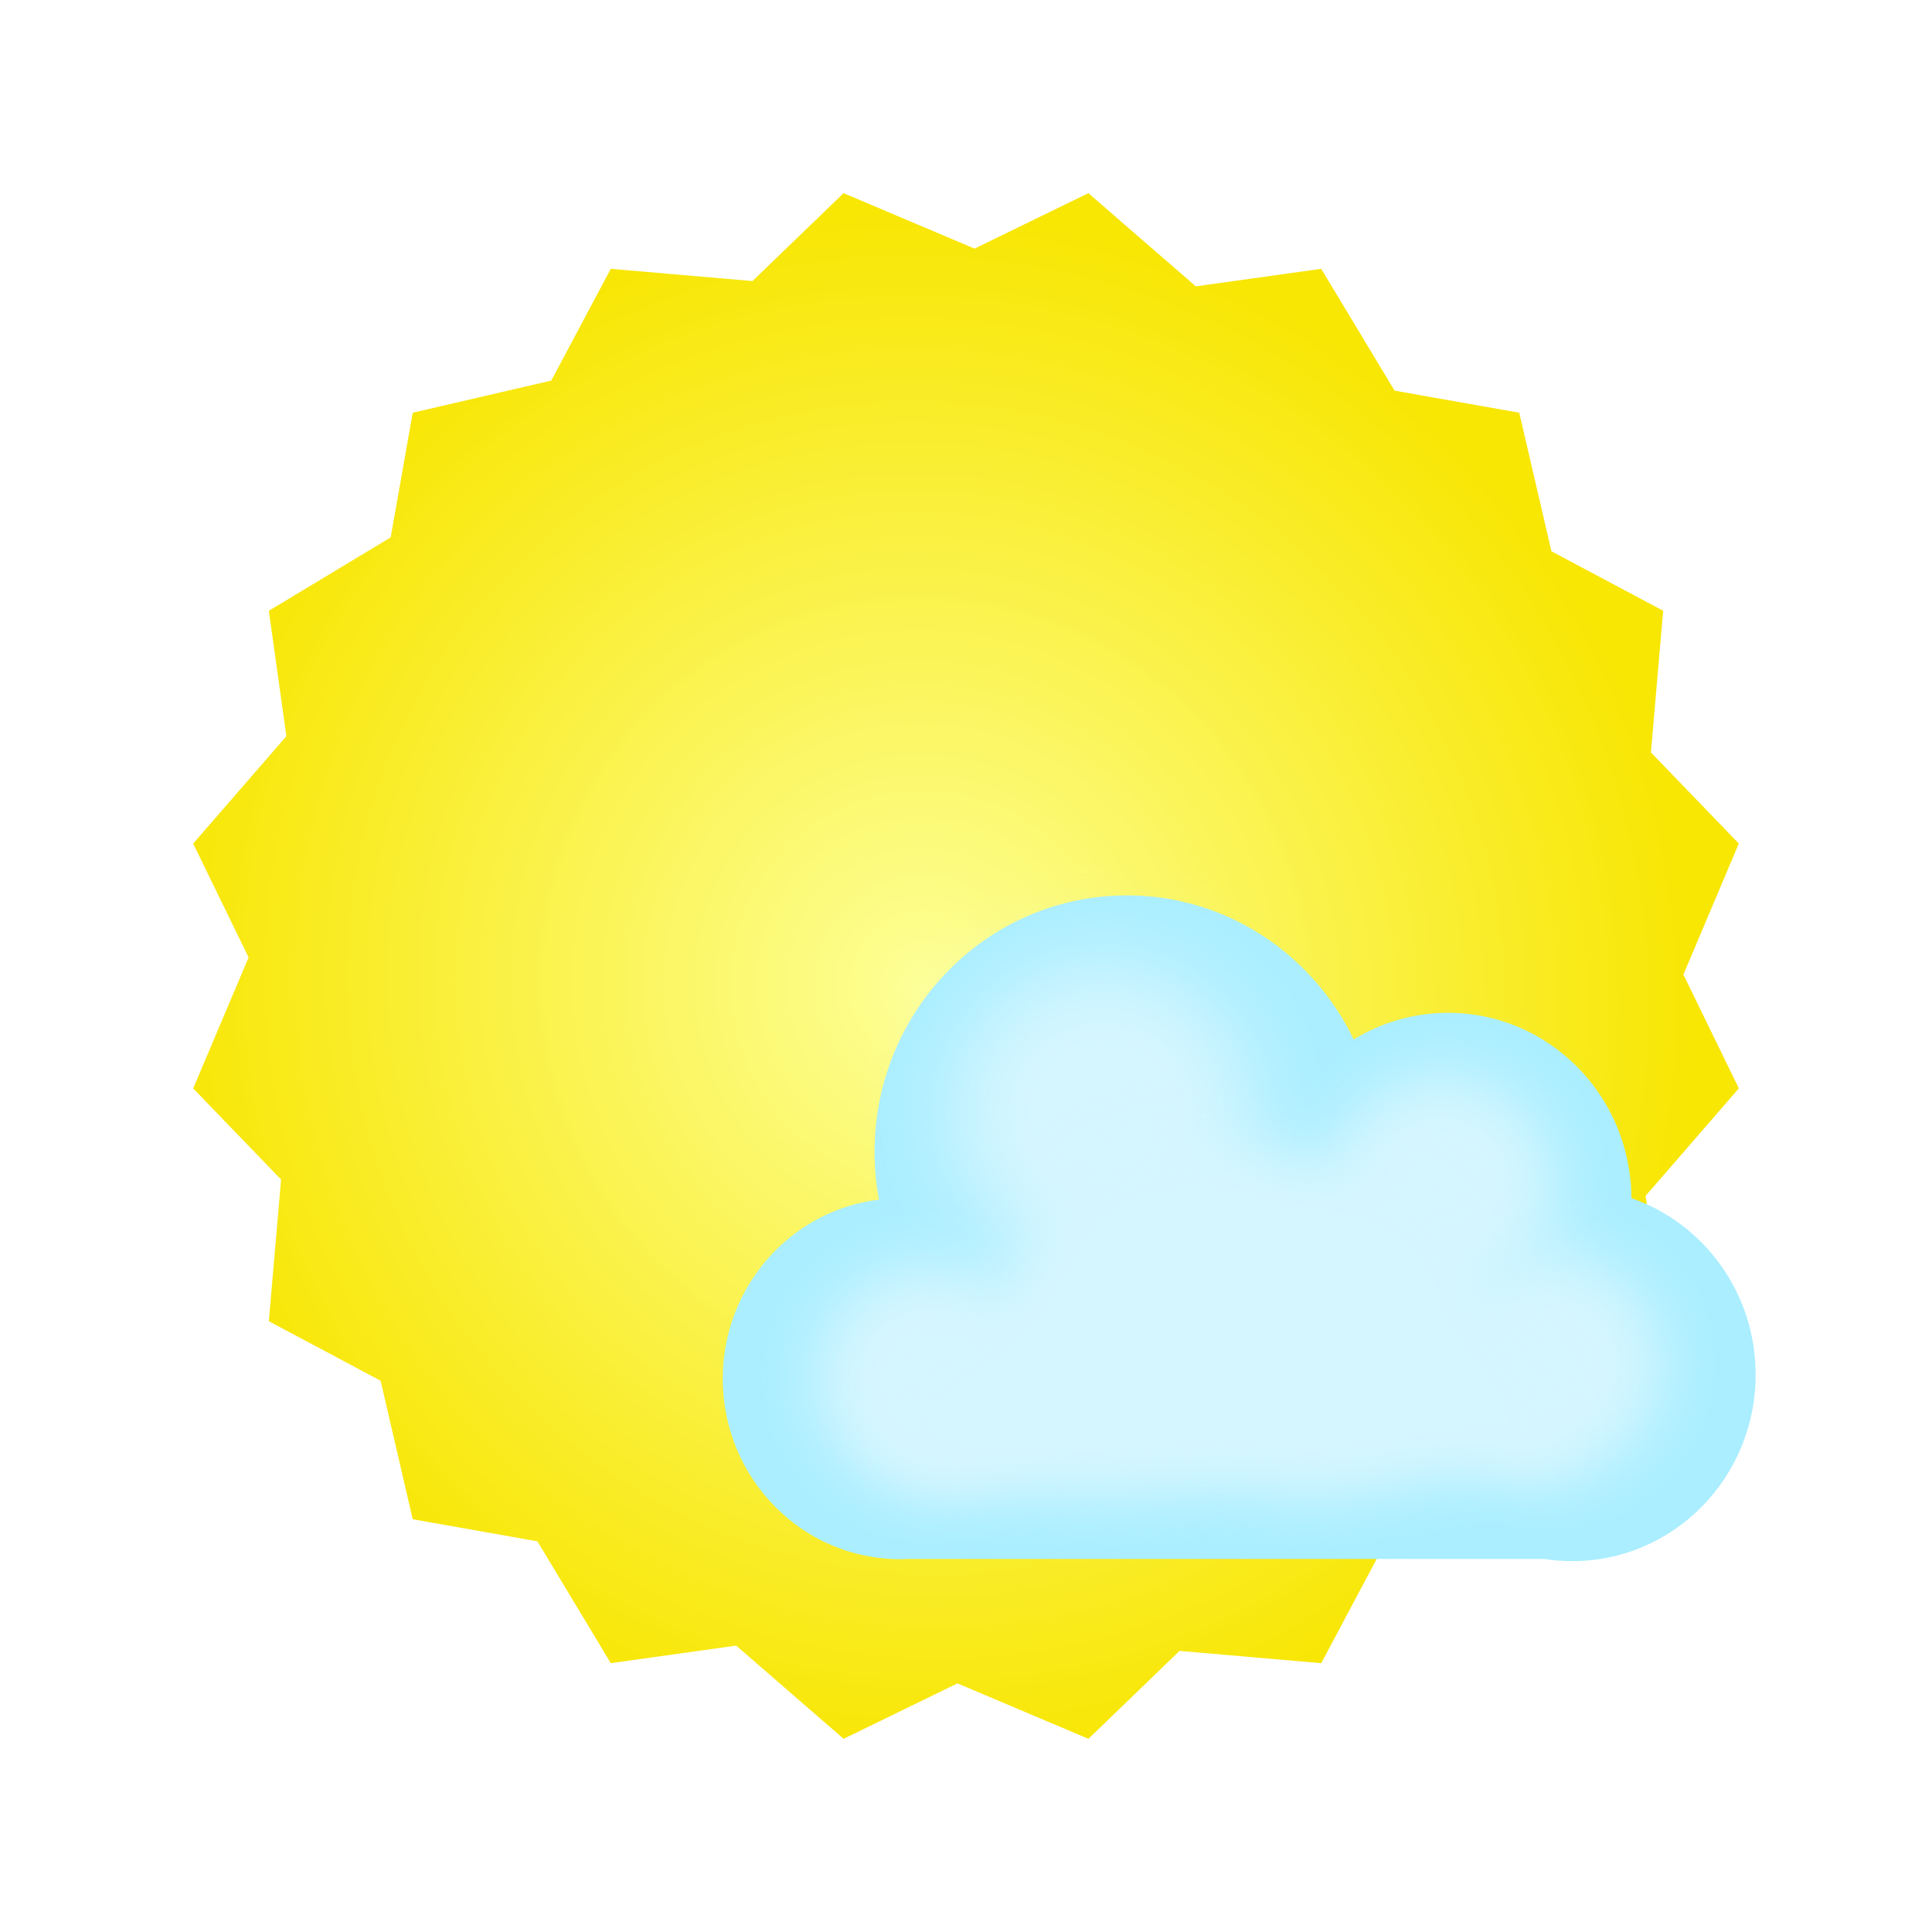
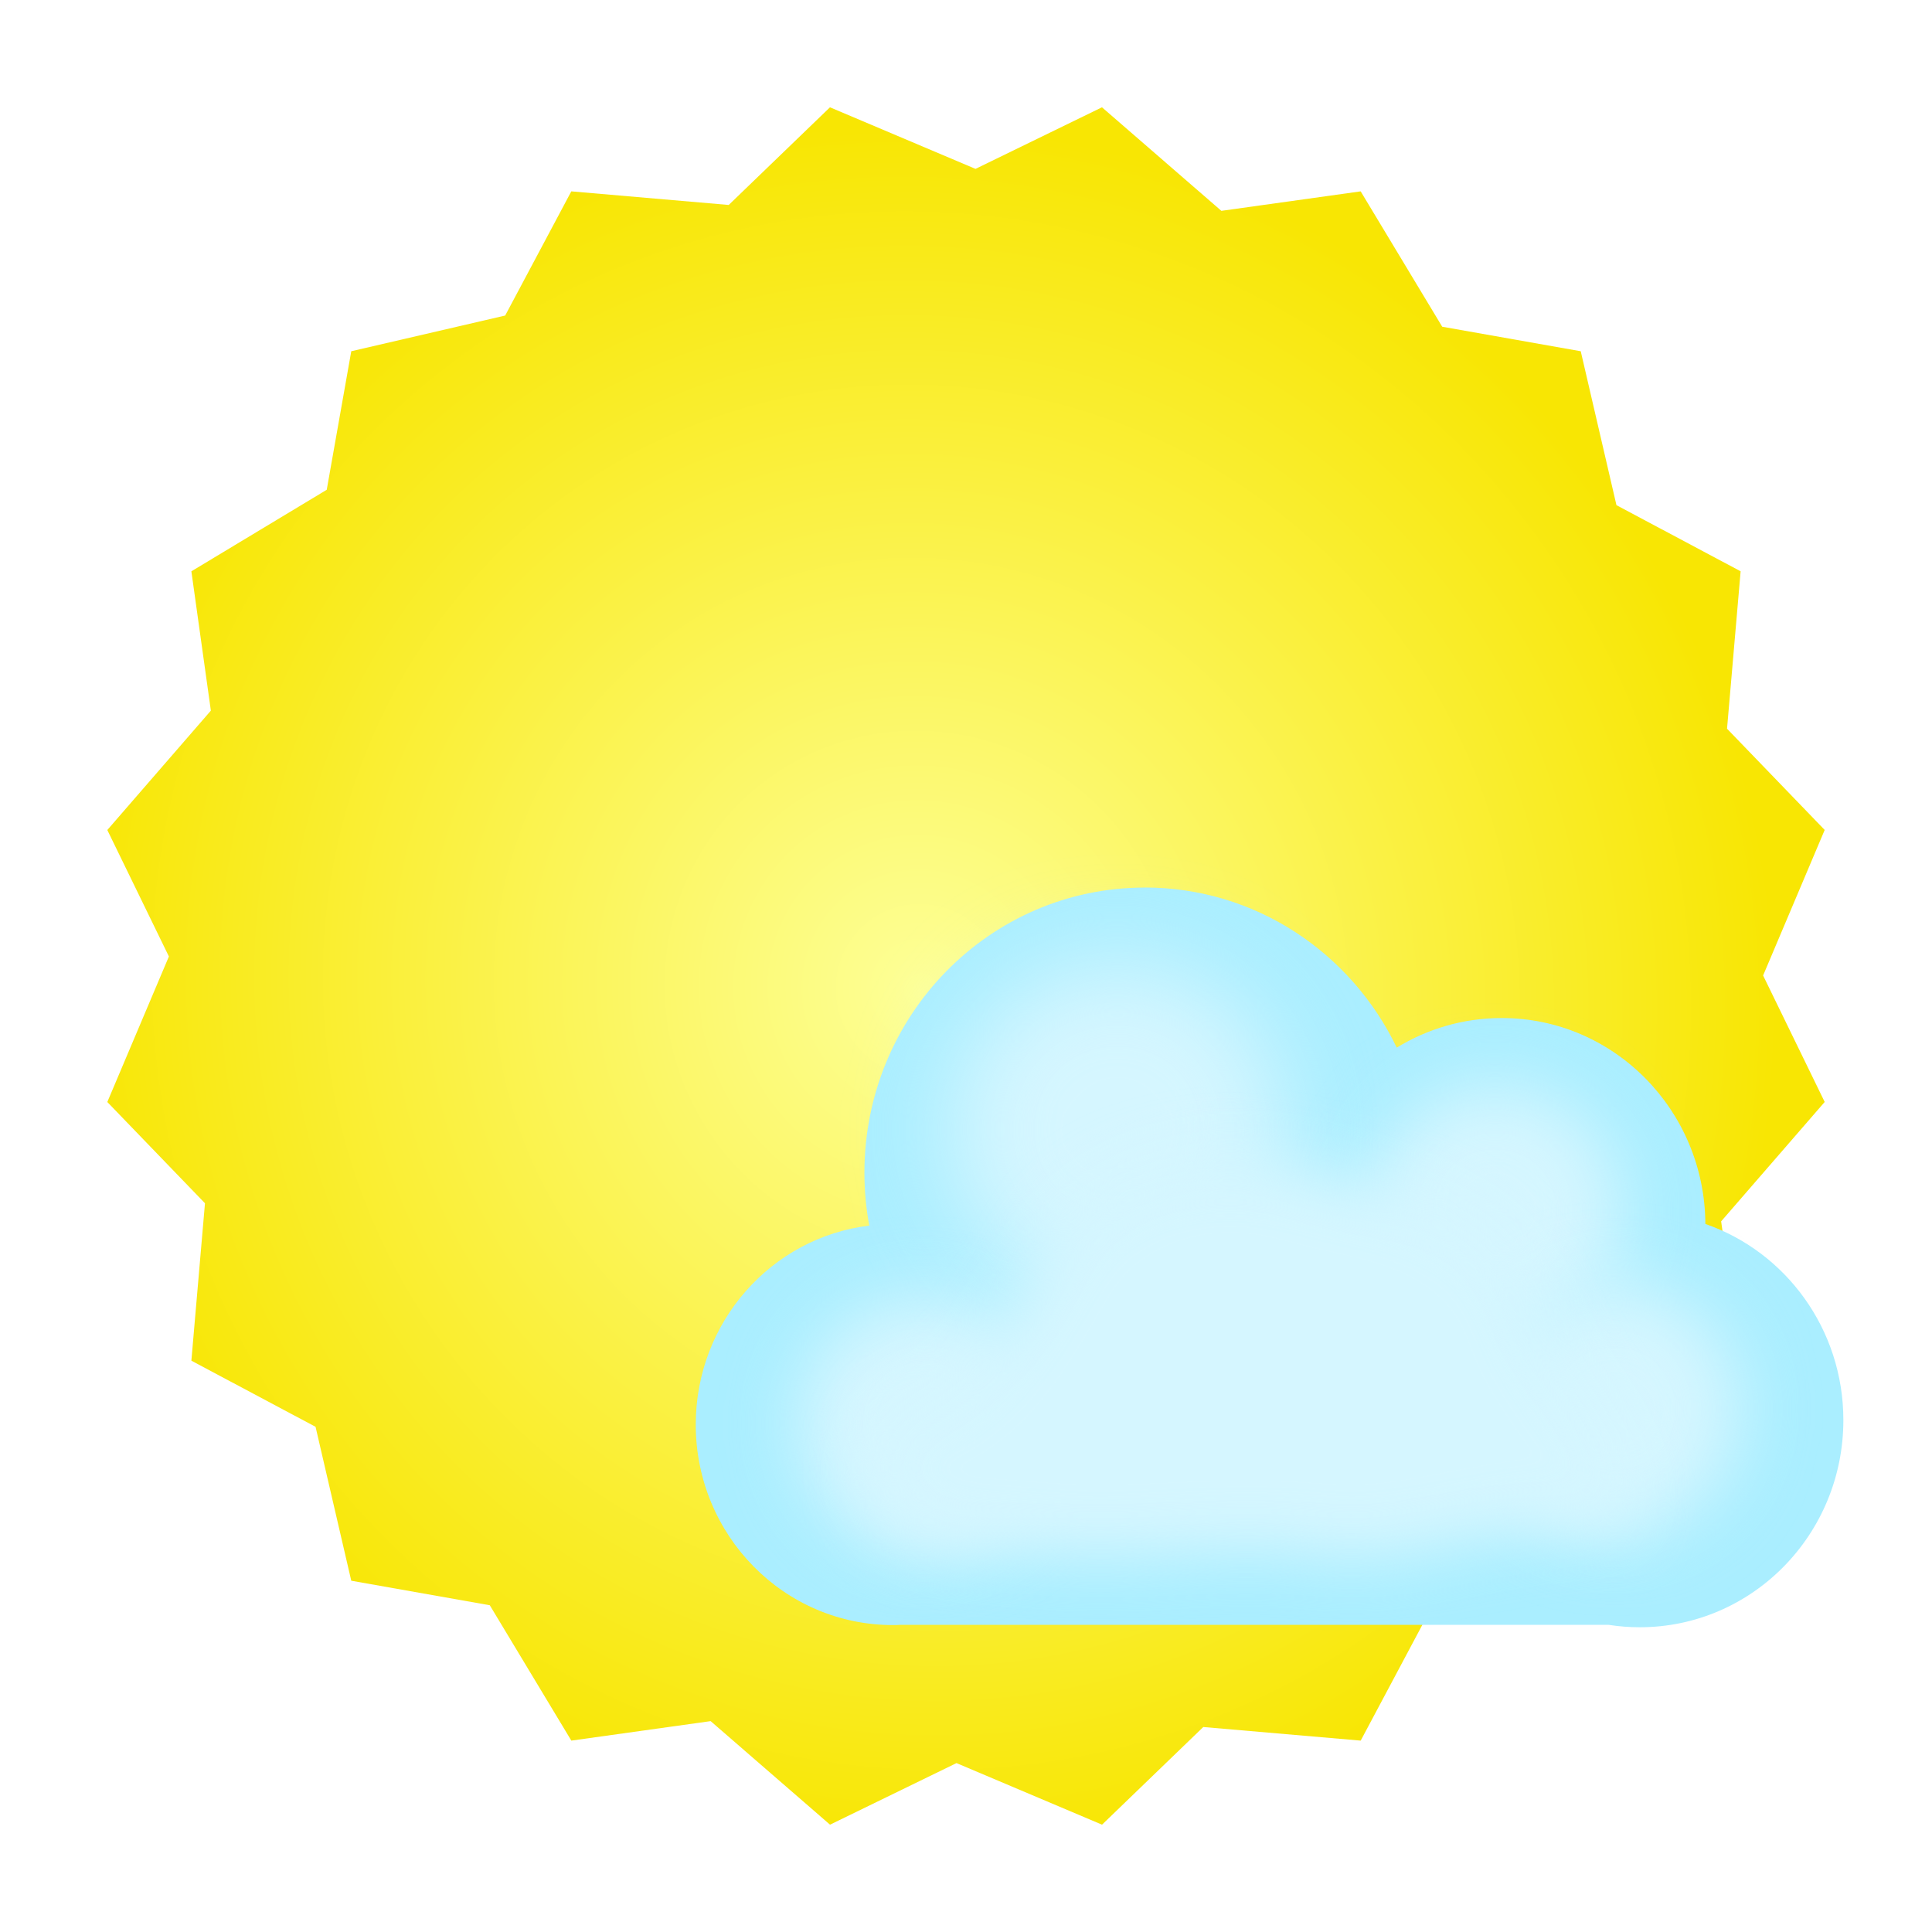
- <svg xmlns="http://www.w3.org/2000/svg" xmlns:xlink="http://www.w3.org/1999/xlink" width="100" height="100" id="svg3839" version="1.1">
+ <svg xmlns="http://www.w3.org/2000/svg" xmlns:xlink="http://www.w3.org/1999/xlink" width="96" height="96" viewBox="5 5 90 90" id="svg3839" version="1.1">
  <defs id="defs3841">
    <linearGradient id="linearGradient3882-5">
      <stop style="stop-color:#404040;stop-opacity:1;" offset="0" id="stop3884-1" />
      <stop style="stop-color:#808080;stop-opacity:1;" offset="1" id="stop3886-5" />
    </linearGradient>
    <radialGradient r="14.859" fy="78.053" fx="77.871" cy="78.053" cx="77.871" gradientTransform="matrix(0.5131857,0.8888638,-0.8660252,0.5000004,105.5042,-30.18999)" gradientUnits="userSpaceOnUse" id="radialGradient4378" xlink:href="#linearGradient5789-6" />
    <linearGradient id="linearGradient5789-6">
      <stop id="stop5791-8" offset="0" style="stop-color:#f7f7f7;stop-opacity:1;" />
      <stop id="stop5793-8" offset="1" style="stop-color:#d0d3d4;stop-opacity:1;" />
    </linearGradient>
    <radialGradient r="9.27" fy="247.498" fx="122.966" cy="247.498" cx="122.966" gradientTransform="matrix(0.2876795,0.4921726,-0.4889214,0.2857791,208.5988,116.2478)" gradientUnits="userSpaceOnUse" id="radialGradient4380" xlink:href="#linearGradient5862" />
    <linearGradient id="linearGradient5862">
      <stop style="stop-color:#5c5c5c;stop-opacity:1" offset="0" id="stop5864" />
      <stop style="stop-color:#232323;stop-opacity:1" offset="1" id="stop5866" />
    </linearGradient>
-     <filter color-interpolation-filters="sRGB" id="filter5817">
-       <feGaussianBlur stdDeviation="0.208" id="feGaussianBlur5819" />
-     </filter>
    <linearGradient y2="205.446" x2="8.304" y1="189.249" x1="8.304" gradientUnits="userSpaceOnUse" id="linearGradient5011-6">
      <stop id="stop5013-0" style="stop-color:#c2ffff;stop-opacity:1;" offset="0" />
      <stop id="stop5015-3" style="stop-color:#9DCAEA" offset="1" />
    </linearGradient>
    <radialGradient r="40.307" fy="-930.557" fx="2184.907" cy="-930.557" cx="2184.907" gradientTransform="matrix(0.5975299,0.8019498,-0.8018833,0.5974807,133.1623,-2126.753)" gradientUnits="userSpaceOnUse" id="radialGradient9241" xlink:href="#linearGradient3882-5" />
    <radialGradient xlink:href="#linearGradient5011-6" id="radialGradient9276" gradientUnits="userSpaceOnUse" gradientTransform="matrix(10.21596,-8.7059644e-6,7.4256772e-6,8.713617,-397.6177,622.9592)" cx="42.347" cy="43.082" fx="42.347" fy="43.082" r="3.328" />
    <radialGradient xlink:href="#linearGradient5368" id="radialGradient121392" gradientUnits="userSpaceOnUse" gradientTransform="matrix(0.6957105,0.6957105,-0.712963,0.7129589,205.9447,138.8754)" cx="77.995" cy="78.256" fx="77.995" fy="78.256" r="14.859" />
    <linearGradient id="linearGradient5368">
      <stop style="stop-color:#853500;stop-opacity:1;" offset="0" id="stop5370" />
      <stop style="stop-color:#552200;stop-opacity:1;" offset="1" id="stop5372" />
    </linearGradient>
    <radialGradient xlink:href="#linearGradient5368" id="radialGradient9369" gradientUnits="userSpaceOnUse" gradientTransform="matrix(1.870818,1.857162,-1.917211,1.903206,53.88504,708.6824)" cx="77.995" cy="78.256" fx="77.995" fy="78.256" r="14.859" />
    <radialGradient r="14.859" fy="78.053" fx="77.871" cy="78.053" cx="77.871" gradientTransform="matrix(0.493512,0.854788,-0.8328249,0.4808322,187.8425,223.0109)" gradientUnits="userSpaceOnUse" id="radialGradient4469" xlink:href="#linearGradient6104" />
    <linearGradient id="linearGradient6104">
      <stop id="stop6106" offset="0" style="stop-color:#ebebeb;stop-opacity:1;" />
      <stop id="stop6108" offset="1" style="stop-color:#cfd1d1;stop-opacity:1;" />
    </linearGradient>
    <radialGradient xlink:href="#linearGradient6104" id="radialGradient9419" gradientUnits="userSpaceOnUse" gradientTransform="matrix(1.34933,2.337108,-2.277058,1.314661,122.6999,714.3879)" cx="77.871" cy="78.053" fx="77.871" fy="78.053" r="14.859" />
    <radialGradient xlink:href="#linearGradient5368" id="radialGradient9423" gradientUnits="userSpaceOnUse" gradientTransform="matrix(1.968526,1.954156,-2.017342,2.002605,56.17704,691.2552)" cx="77.995" cy="78.256" fx="77.995" fy="78.256" r="14.859" />
    <linearGradient id="linearGradient5789">
      <stop style="stop-color:#f7f7f7;stop-opacity:1;" offset="0" id="stop5791" />
      <stop style="stop-color:#d0d3d4;stop-opacity:1;" offset="1" id="stop5793" />
    </linearGradient>
    <radialGradient r="14.859" fy="78.053" fx="77.871" cy="78.053" cx="77.871" gradientTransform="matrix(0.5131857,0.8888638,-0.8660252,0.5000004,105.5042,-30.18999)" gradientUnits="userSpaceOnUse" id="radialGradient5970" xlink:href="#linearGradient5789" />
    <radialGradient r="14.859" fy="78.053" fx="77.871" cy="78.053" cx="77.871" gradientTransform="matrix(0.5131857,0.8888638,-0.8660252,0.5000004,105.5042,-30.18999)" gradientUnits="userSpaceOnUse" id="radialGradient4479" xlink:href="#linearGradient6400" />
    <linearGradient id="linearGradient6400">
      <stop style="stop-color:#99e4e9;stop-opacity:1" offset="0" id="stop6402" />
      <stop style="stop-color:#60a4b7;stop-opacity:1" offset="1" id="stop6404" />
    </linearGradient>
    <radialGradient r="14.859" fy="78.053" fx="77.871" cy="78.053" cx="77.871" gradientTransform="matrix(0.5131857,0.8888638,-0.8660252,0.5000004,105.5042,-30.18999)" gradientUnits="userSpaceOnUse" id="radialGradient4494" xlink:href="#linearGradient6059-7" />
    <linearGradient id="linearGradient6059-7">
      <stop style="stop-color:#ffffff;stop-opacity:1;" offset="0" id="stop6061-8" />
      <stop style="stop-color:#edeeee;stop-opacity:1;" offset="1" id="stop6063-1" />
    </linearGradient>
    <radialGradient r="14.859" fy="78.053" fx="77.871" cy="78.053" cx="77.871" gradientTransform="matrix(0.5131857,0.8888638,-0.8660252,0.5000004,105.5042,-30.18999)" gradientUnits="userSpaceOnUse" id="radialGradient4513" xlink:href="#linearGradient4224" />
    <linearGradient id="linearGradient4224">
      <stop id="stop4226" offset="0" style="stop-color:#fa9b39;stop-opacity:1" />
      <stop id="stop4228" offset="1" style="stop-color:#e4722e;stop-opacity:1" />
    </linearGradient>
    <radialGradient r="14.859" fy="78.053" fx="77.871" cy="78.053" cx="77.871" gradientTransform="matrix(0.5131857,0.8888638,-0.8660252,0.5000004,105.5042,-30.18999)" gradientUnits="userSpaceOnUse" id="radialGradient4393" xlink:href="#linearGradient4395" />
    <linearGradient id="linearGradient4395">
      <stop style="stop-color:#778acb;stop-opacity:1" offset="0" id="stop4397" />
      <stop style="stop-color:#3d539f;stop-opacity:1" offset="1" id="stop4399" />
    </linearGradient>
    <radialGradient xlink:href="#linearGradient121048" id="radialGradient121133" gradientUnits="userSpaceOnUse" gradientTransform="matrix(0.71775,0.71775,-0.7071077,0.7071059,397.1335,11.62463)" cx="183.156" cy="488.522" fx="183.156" fy="488.522" r="100.349" />
    <linearGradient id="linearGradient121048">
      <stop style="stop-color:#5f666d;stop-opacity:1" offset="0" id="stop121050" />
      <stop style="stop-color:#030308;stop-opacity:1" offset="1" id="stop121052" />
    </linearGradient>
-     <filter height="1.648" y="-0.324" width="1.648" x="-0.324" id="filter4655-4" color-interpolation-filters="sRGB">
-       <feGaussianBlur id="feGaussianBlur4657-9" stdDeviation="0.549" />
-     </filter>
    <radialGradient xlink:href="#linearGradient4759" id="radialGradient121135" gradientUnits="userSpaceOnUse" gradientTransform="matrix(0.71775,0.71775,-0.7071077,0.7071059,397.1335,11.62463)" cx="183.156" cy="488.522" fx="183.156" fy="488.522" r="100.349" />
    <linearGradient id="linearGradient4759">
      <stop id="stop4761" offset="0" style="stop-color:#363a3e;stop-opacity:1" />
      <stop id="stop4763" offset="1" style="stop-color:#030308;stop-opacity:1" />
    </linearGradient>
    <radialGradient r="14.859" fy="74.793" fx="64.386" cy="74.793" cx="64.386" gradientTransform="matrix(1.046313,1.812267,-1.765702,1.01943,220.2682,165.1873)" gradientUnits="userSpaceOnUse" id="radialGradient4703" xlink:href="#linearGradient121335" />
    <linearGradient id="linearGradient121335">
      <stop id="stop121337" offset="0" style="stop-color:#fdff97;stop-opacity:1;" />
      <stop id="stop121339" offset="1" style="stop-color:#f8e603;stop-opacity:1" />
    </linearGradient>
-     <filter color-interpolation-filters="sRGB" height="1.648" y="-0.324" width="1.648" x="-0.324" id="filter4655">
+     <filter height="1.648" y="-0.324" width="1.648" x="-0.324" id="filter4655" style="color-interpolation-filters:sRGB">
      <feGaussianBlur id="feGaussianBlur4657" stdDeviation="0.549" />
    </filter>
-     <filter height="1.648" y="-0.324" width="1.648" x="-0.324" id="filter4655-4-1" color-interpolation-filters="sRGB">
+     <filter height="1.648" y="-0.324" width="1.648" x="-0.324" id="filter4655-4-1" style="color-interpolation-filters:sRGB">
      <feGaussianBlur id="feGaussianBlur4657-9-5" stdDeviation="0.549" />
    </filter>
  </defs>
  <g id="layer1" transform="translate(0,-952.3622)">
    <g id="g10078">
-       <path style="color:#000000;fill:url(#radialGradient4703);fill-opacity:1;fill-rule:nonzero;stroke:none;stroke-width:3.927;marker:none;visibility:visible;display:inline;overflow:visible;enable-background:accumulate" id="path4580" d="m 179.098,379.172 -5.491,1.274 -2.359,4.43 -5.616,-0.485 -3.612,3.484 -5.192,-2.197 -4.512,2.197 -4.259,-3.694 -4.97,0.695 -2.909,-4.829 -4.942,-0.875 -1.274,-5.491 -4.43,-2.359 0.485,-5.616 -3.484,-3.612 2.197,-5.192 -2.197,-4.512 3.694,-4.259 -0.695,-4.97 4.829,-2.909 0.875,-4.942 5.491,-1.274 2.359,-4.43 5.616,0.485 3.612,-3.484 5.192,2.197 4.512,-2.197 4.259,3.694 4.97,-0.695 2.909,4.829 4.942,0.875 1.274,5.491 4.43,2.359 -0.485,5.616 3.484,3.612 -2.197,5.192 2.197,4.512 -3.694,4.259 0.695,4.97 -4.829,2.909 z" transform="matrix(1.305771,0,0,1.305771,-155.224,535.8866)" />
-       <path style="color:#000000;fill:#aaeeff;fill-opacity:1;fill-rule:nonzero;stroke:none;stroke-width:2;marker:none;visibility:visible;display:inline;overflow:visible;enable-background:accumulate" d="m 58.324,998.709 c -7.212,0 -13.056,5.947 -13.056,13.282 0,0.843 0.078,1.665 0.226,2.464 -4.553,0.552 -8.083,4.492 -8.083,9.271 0,5.158 4.111,9.338 9.182,9.338 0.106,0 0.213,-0 0.318,-0.01 l 33.028,0 c 0.471,0.073 0.954,0.112 1.445,0.112 5.24,0 9.487,-4.32 9.487,-9.65 0,-4.24 -2.69,-7.842 -6.428,-9.137 -0.031,-5.303 -4.266,-9.593 -9.487,-9.593 -1.788,0 -3.462,0.504 -4.89,1.379 -2.121,-4.417 -6.583,-7.459 -11.742,-7.459 z" id="path4626" />
-       <path style="color:#000000;fill:#d5f6ff;fill-opacity:1;fill-rule:nonzero;stroke:none;stroke-width:2;marker:none;visibility:visible;display:inline;overflow:visible;filter:url(#filter4655);enable-background:accumulate" id="path4649" d="m 167.245,374.739 a 2.033,2.033 0 1 1 -4.067,0 2.033,2.033 0 1 1 4.067,0 z" transform="matrix(3.885924,0,0,3.885924,-584.9539,-446.2269)" />
-       <path transform="matrix(2.913733,0,0,2.913733,-433.329,-68.22466)" d="m 167.245,374.739 a 2.033,2.033 0 1 1 -4.067,0 2.033,2.033 0 1 1 4.067,0 z" id="path4659" style="color:#000000;fill:#d5f6ff;fill-opacity:1;fill-rule:nonzero;stroke:none;stroke-width:2;marker:none;visibility:visible;display:inline;overflow:visible;filter:url(#filter4655);enable-background:accumulate" />
-       <path style="color:#000000;fill:#d5f6ff;fill-opacity:1;fill-rule:nonzero;stroke:none;stroke-width:2;marker:none;visibility:visible;display:inline;overflow:visible;filter:url(#filter4655);enable-background:accumulate" id="path4661" d="m 167.245,374.739 a 2.033,2.033 0 1 1 -4.067,0 2.033,2.033 0 1 1 4.067,0 z" transform="matrix(2.913733,0,0,2.913733,-406.7424,-78.12947)" />
-       <path transform="matrix(2.913733,0,0,2.913733,-401.1904,-68.90236)" d="m 167.245,374.739 a 2.033,2.033 0 1 1 -4.067,0 2.033,2.033 0 1 1 4.067,0 z" id="path4663" style="color:#000000;fill:#d5f6ff;fill-opacity:1;fill-rule:nonzero;stroke:none;stroke-width:2;marker:none;visibility:visible;display:inline;overflow:visible;filter:url(#filter4655);enable-background:accumulate" />
-       <path transform="matrix(2.563745,0,0,2.563745,-364.4289,51.33075)" style="color:#000000;fill:#d5f6ff;fill-opacity:1;fill-rule:nonzero;stroke:none;stroke-width:3.031;marker:none;visibility:visible;display:inline;overflow:visible;filter:url(#filter4655-4-1);enable-background:accumulate" d="m 160.322,379.04 c 1.609,-0.453 2.257,-2.064 3.053,-3.332 1.202,-1.37 3.327,-1.549 4.947,-0.91 1.603,0.261 3.262,0.715 3.721,2.529 0.499,1.274 2.057,2.352 1.6,3.844 -1.591,-0.218 -3.598,0.607 -5.192,0.566 -2.206,-0.347 -3.942,0.228 -6.344,-0.171 -1.242,0.267 -3.176,-1.035 -1.786,-2.526 z" id="path4665" />
+       <path style="color:#000000;display:inline;overflow:visible;visibility:visible;fill:url(#radialGradient4703);fill-opacity:1;fill-rule:nonzero;stroke:none;stroke-width:3.927;marker:none;enable-background:accumulate" id="path4580" d="m 179.098,379.172 -5.491,1.274 -2.359,4.43 -5.616,-0.485 -3.612,3.484 -5.192,-2.197 -4.512,2.197 -4.259,-3.694 -4.97,0.695 -2.909,-4.829 -4.942,-0.875 -1.274,-5.491 -4.43,-2.359 0.485,-5.616 -3.484,-3.612 2.197,-5.192 -2.197,-4.512 3.694,-4.259 -0.695,-4.97 4.829,-2.909 0.875,-4.942 5.491,-1.274 2.359,-4.43 5.616,0.485 3.612,-3.484 5.192,2.197 4.512,-2.197 4.259,3.694 4.97,-0.695 2.909,4.829 4.942,0.875 1.274,5.491 4.43,2.359 -0.485,5.616 3.484,3.612 -2.197,5.192 2.197,4.512 -3.694,4.259 0.695,4.97 -4.829,2.909 z" transform="matrix(1.305771,0,0,1.305771,-155.224,535.8866)" />
+       <path style="color:#000000;display:inline;overflow:visible;visibility:visible;fill:#aaeeff;fill-opacity:1;fill-rule:nonzero;stroke:none;stroke-width:2;marker:none;enable-background:accumulate" d="m 58.324,998.709 c -7.212,0 -13.056,5.947 -13.056,13.282 0,0.843 0.078,1.665 0.226,2.464 -4.553,0.552 -8.083,4.492 -8.083,9.271 0,5.158 4.111,9.338 9.182,9.338 0.106,0 0.213,0 0.318,-0.01 h 33.028 c 0.471,0.073 0.954,0.112 1.445,0.112 5.24,0 9.487,-4.32 9.487,-9.65 0,-4.24 -2.69,-7.842 -6.428,-9.137 -0.031,-5.303 -4.266,-9.593 -9.487,-9.593 -1.788,0 -3.462,0.504 -4.89,1.379 -2.121,-4.417 -6.583,-7.459 -11.742,-7.459 z" id="path4626" />
+       <circle style="color:#000000;display:inline;overflow:visible;visibility:visible;fill:#d5f6ff;fill-opacity:1;fill-rule:nonzero;stroke:none;stroke-width:2;marker:none;filter:url(#filter4655);enable-background:accumulate" id="path4649" transform="matrix(3.885924,0,0,3.885924,-584.9539,-446.2269)" cx="165.212" cy="374.739" r="2.033" />
+       <circle transform="matrix(2.913733,0,0,2.913733,-433.329,-68.22466)" id="path4659" style="color:#000000;display:inline;overflow:visible;visibility:visible;fill:#d5f6ff;fill-opacity:1;fill-rule:nonzero;stroke:none;stroke-width:2;marker:none;filter:url(#filter4655);enable-background:accumulate" cx="165.212" cy="374.739" r="2.033" />
+       <circle style="color:#000000;display:inline;overflow:visible;visibility:visible;fill:#d5f6ff;fill-opacity:1;fill-rule:nonzero;stroke:none;stroke-width:2;marker:none;filter:url(#filter4655);enable-background:accumulate" id="path4661" transform="matrix(2.913733,0,0,2.913733,-406.7424,-78.12947)" cx="165.212" cy="374.739" r="2.033" />
+       <circle transform="matrix(2.913733,0,0,2.913733,-401.1904,-68.90236)" id="path4663" style="color:#000000;display:inline;overflow:visible;visibility:visible;fill:#d5f6ff;fill-opacity:1;fill-rule:nonzero;stroke:none;stroke-width:2;marker:none;filter:url(#filter4655);enable-background:accumulate" cx="165.212" cy="374.739" r="2.033" />
+       <path transform="matrix(2.563745,0,0,2.563745,-364.4289,51.33075)" style="color:#000000;display:inline;overflow:visible;visibility:visible;fill:#d5f6ff;fill-opacity:1;fill-rule:nonzero;stroke:none;stroke-width:3.031;marker:none;filter:url(#filter4655-4-1);enable-background:accumulate" d="m 160.322,379.04 c 1.609,-0.453 2.257,-2.064 3.053,-3.332 1.202,-1.37 3.327,-1.549 4.947,-0.91 1.603,0.261 3.262,0.715 3.721,2.529 0.499,1.274 2.057,2.352 1.6,3.844 -1.591,-0.218 -3.598,0.607 -5.192,0.566 -2.206,-0.347 -3.942,0.228 -6.344,-0.171 -1.242,0.267 -3.176,-1.035 -1.786,-2.526 z" id="path4665" />
    </g>
  </g>
</svg>
